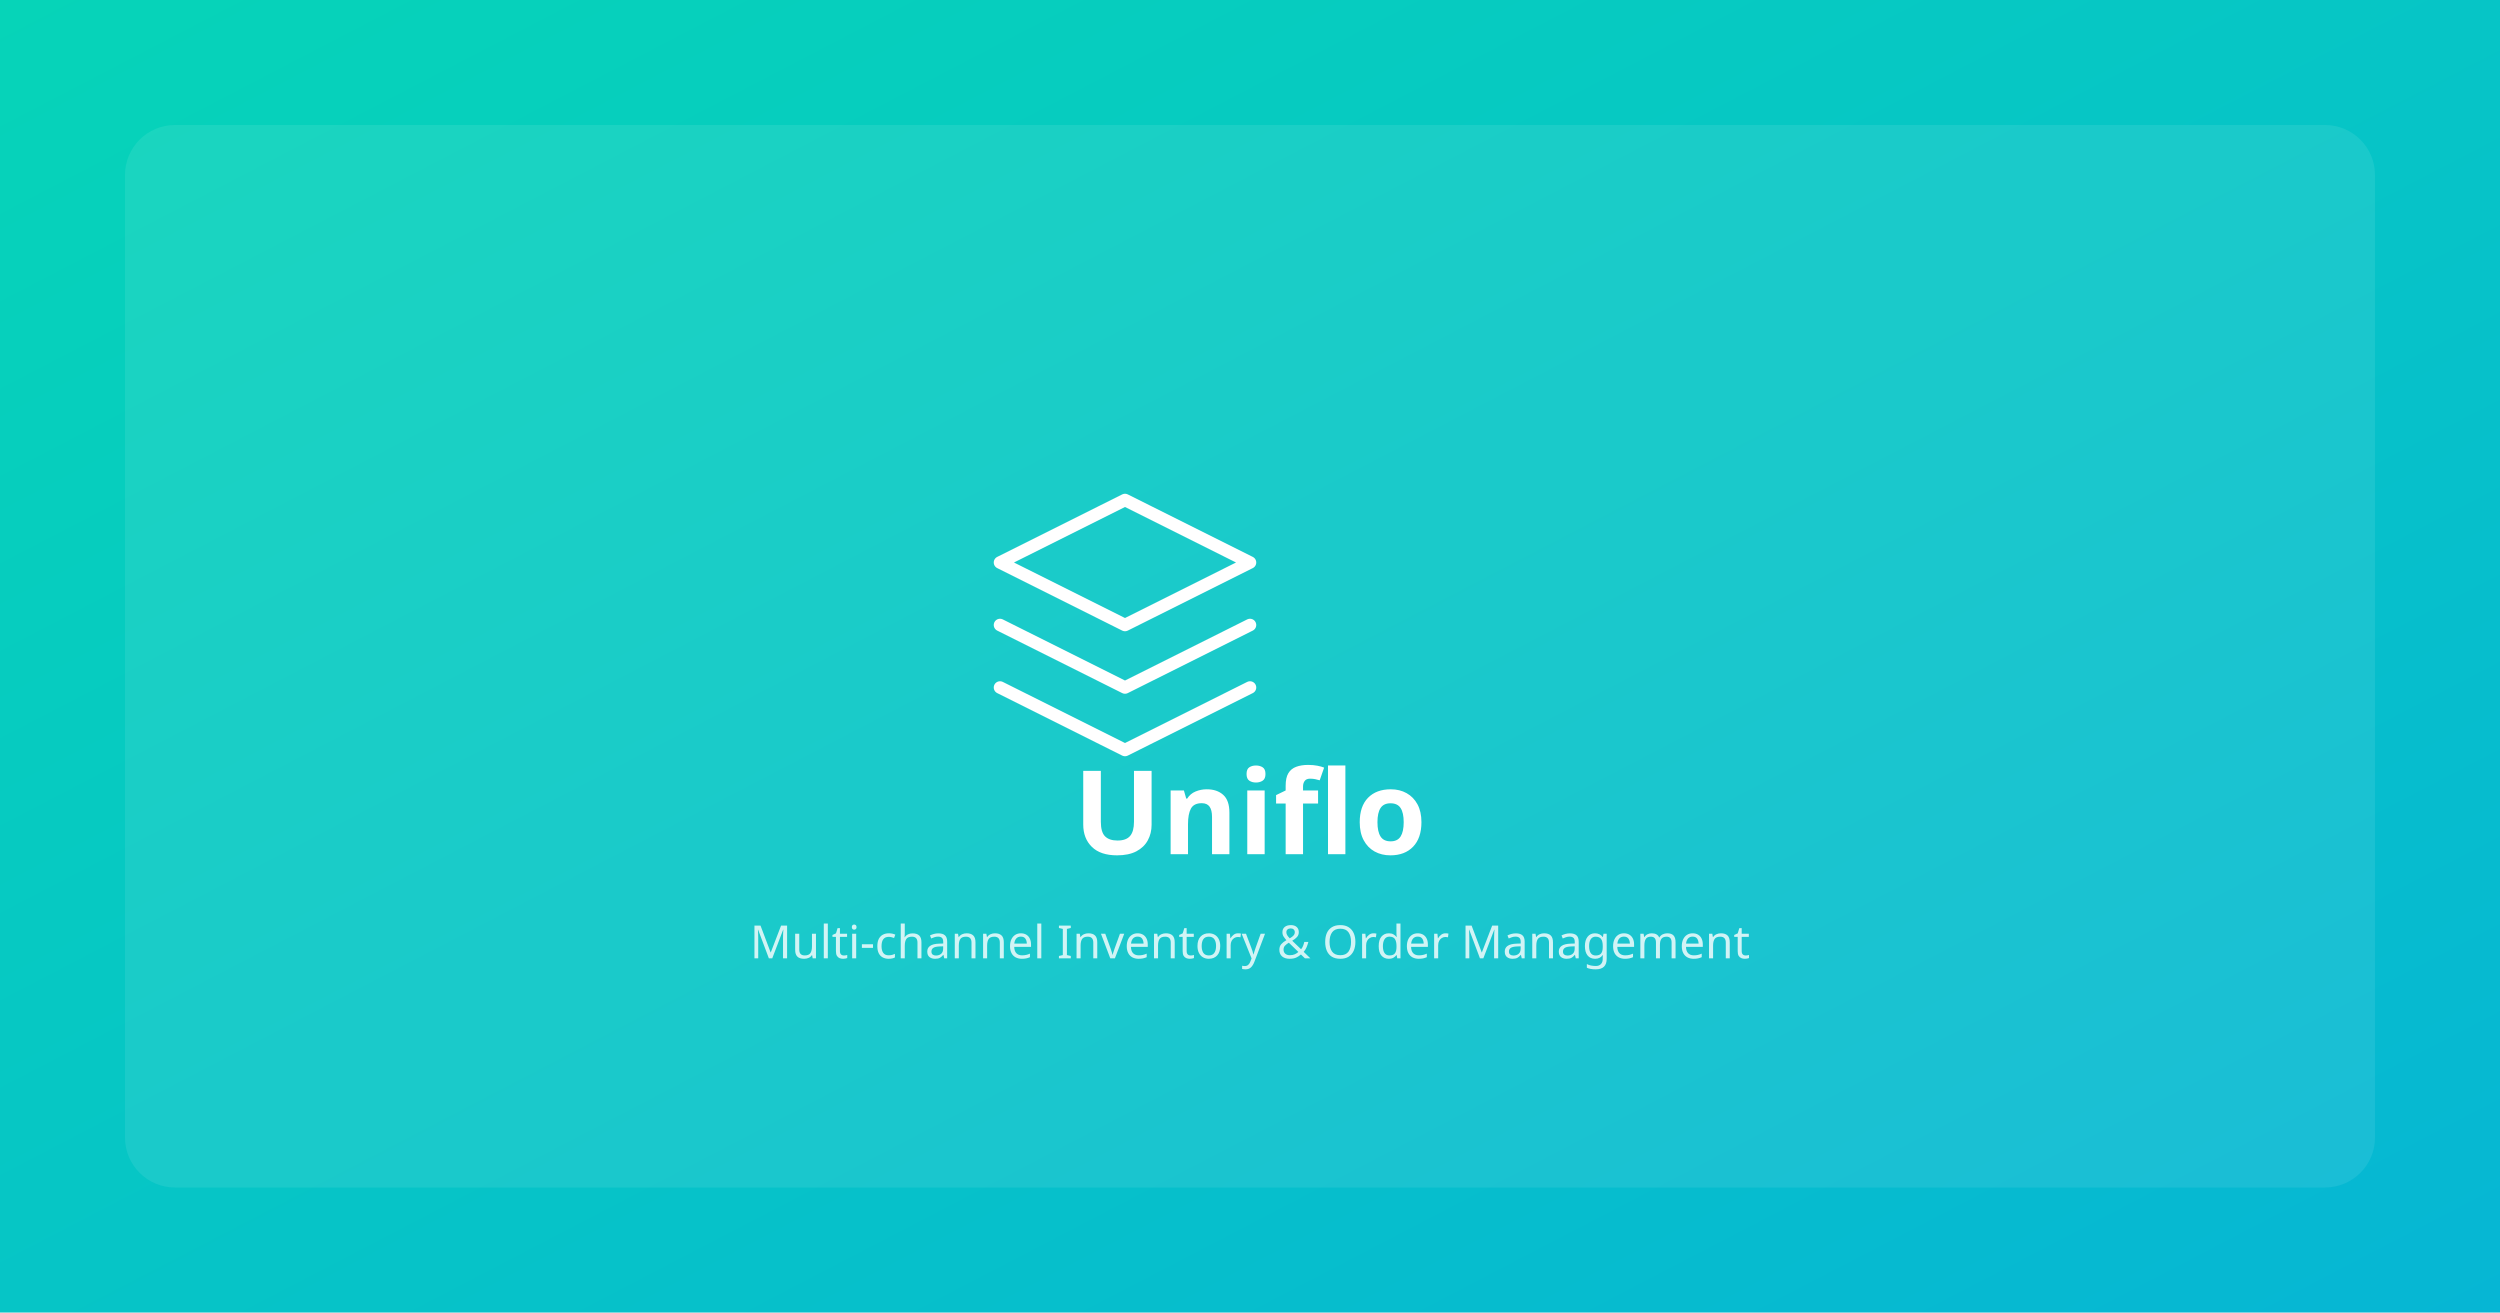
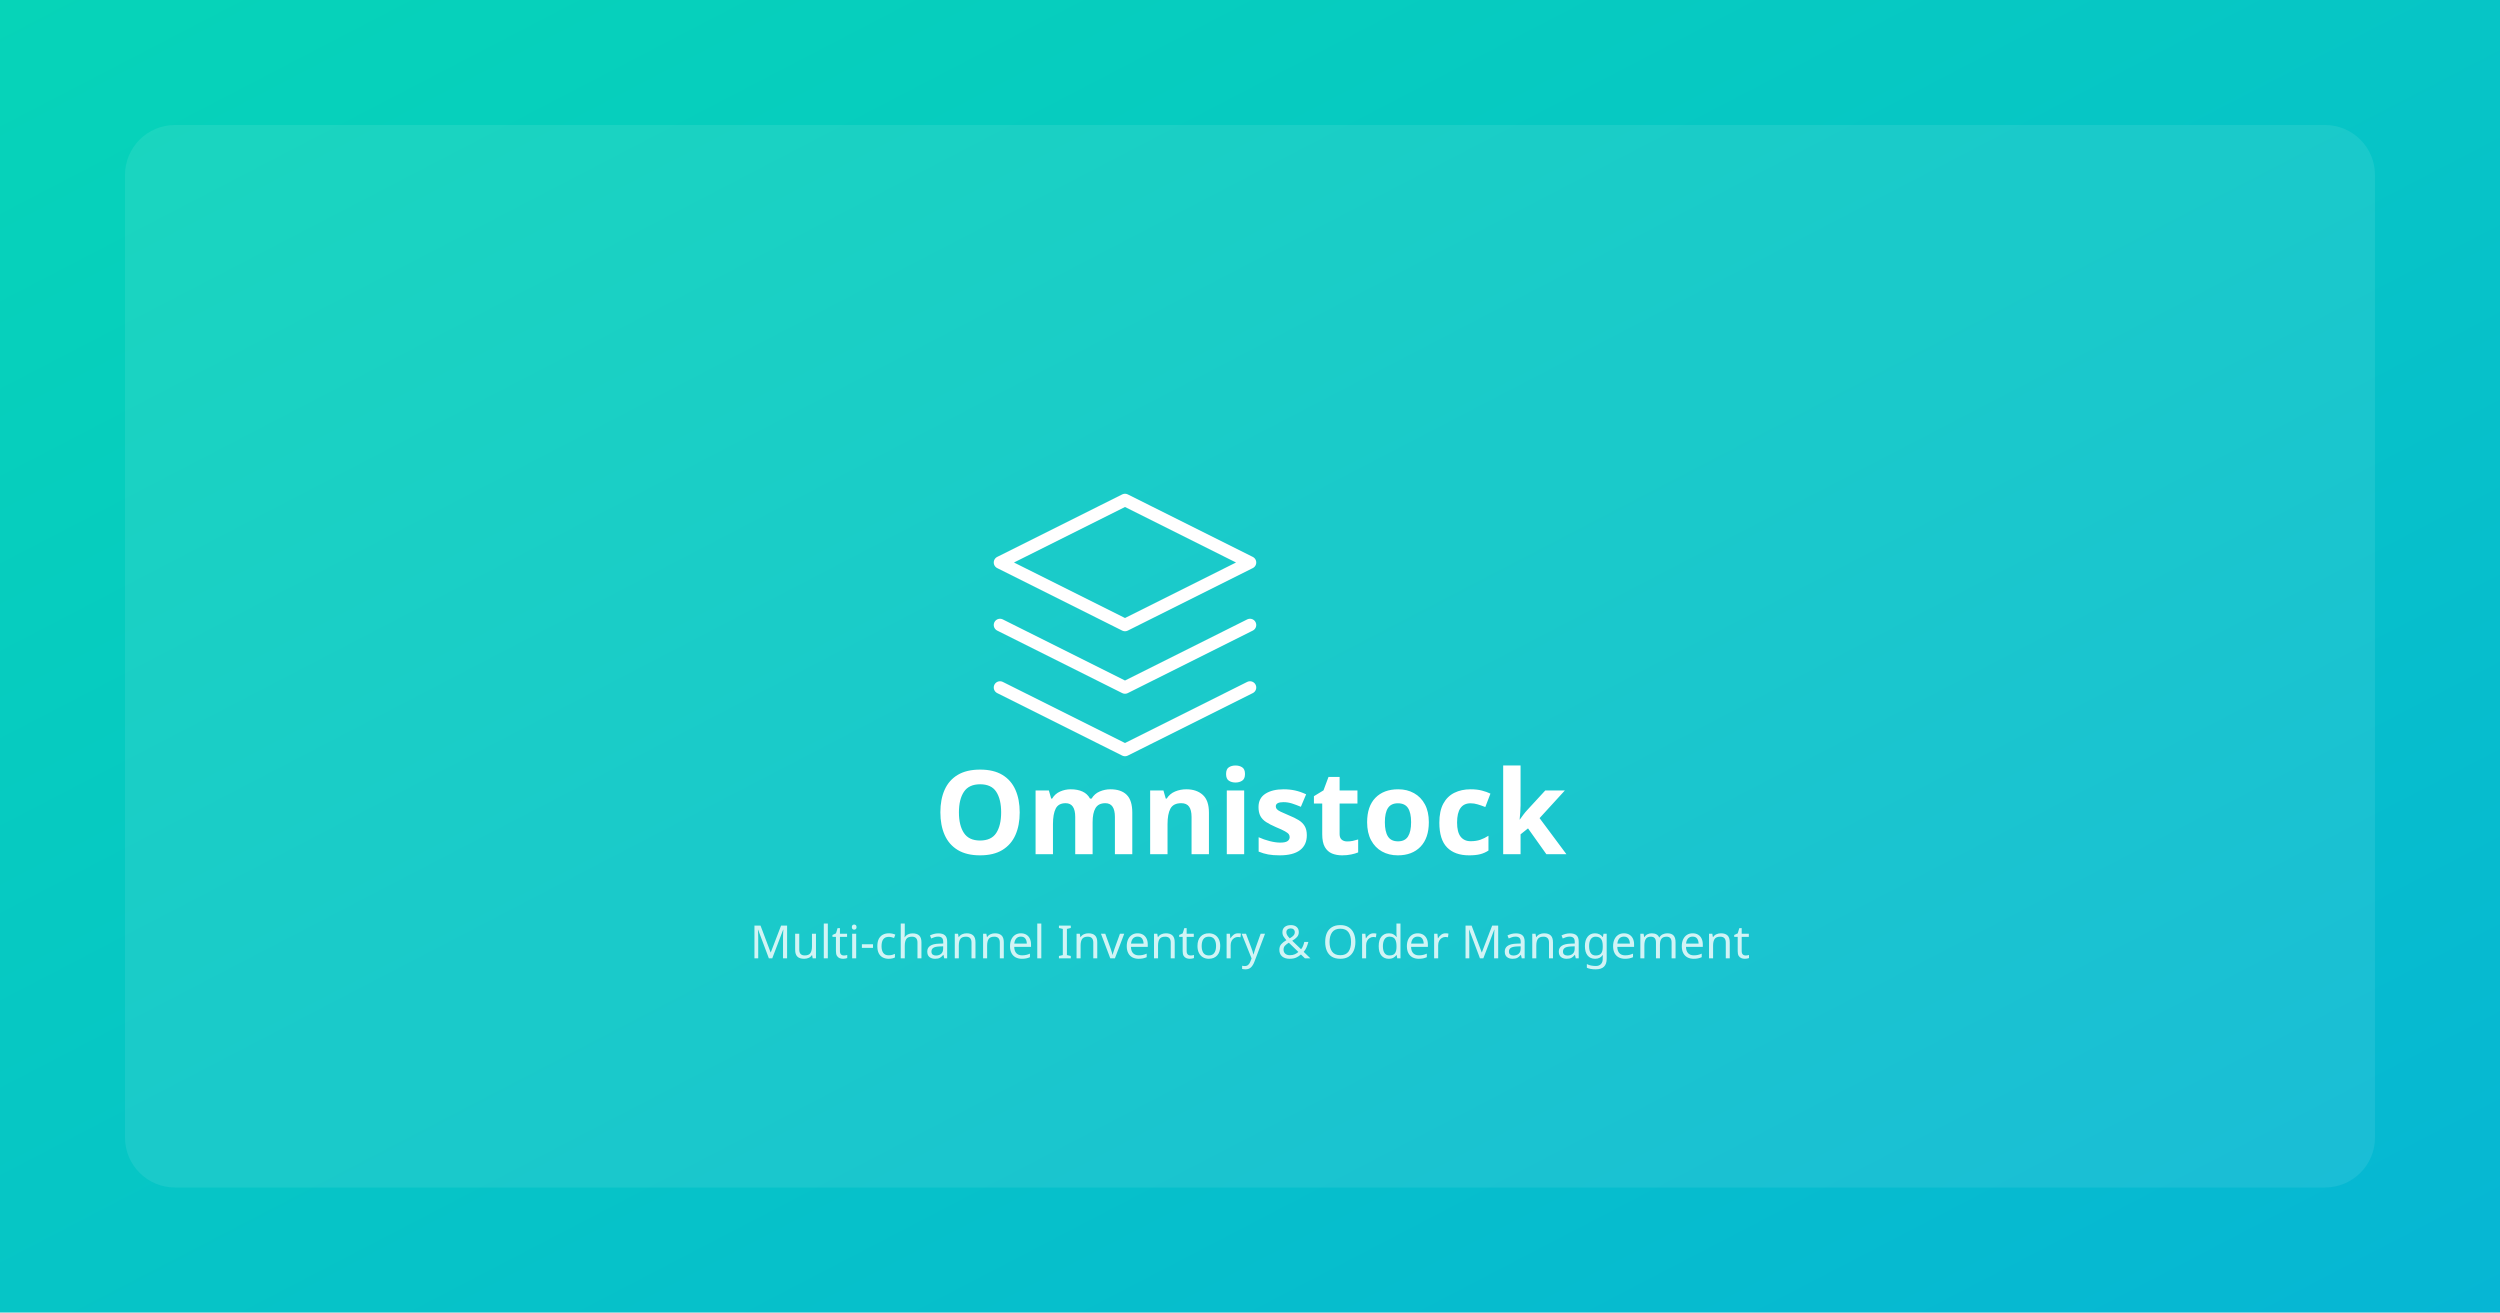
<svg xmlns="http://www.w3.org/2000/svg" viewBox="0 0 1200 630" width="1200" height="630">
  <defs>
    <linearGradient id="bg" x1="0%" y1="0%" x2="100%" y2="100%">
      <stop offset="0%" stop-color="#06D4B8" />
      <stop offset="100%" stop-color="#06B6D4" />
    </linearGradient>
  </defs>
  <rect width="1200" height="630" fill="url(#bg)" />
  <rect x="60" y="60" width="1080" height="510" rx="24" fill="white" fill-opacity="0.08" />
  <path d="M540 240L480 270l60 30 60-30-60-30zM480 330l60 30 60-30M480 300l60 30 60-30" stroke="white" stroke-width="6" stroke-linecap="round" stroke-linejoin="round" fill="none" />
-   <text x="600" y="410" text-anchor="middle" font-family="system-ui,sans-serif" font-weight="800" font-size="56" fill="white">Uniflo</text>
+   <text x="600" y="410" text-anchor="middle" font-family="system-ui,sans-serif" font-weight="800" font-size="56" fill="white">Omnistock</text>
  <text x="600" y="460" text-anchor="middle" font-family="system-ui,sans-serif" font-weight="400" font-size="22" fill="white" fill-opacity="0.8">Multi-channel Inventory &amp; Order Management</text>
</svg>
